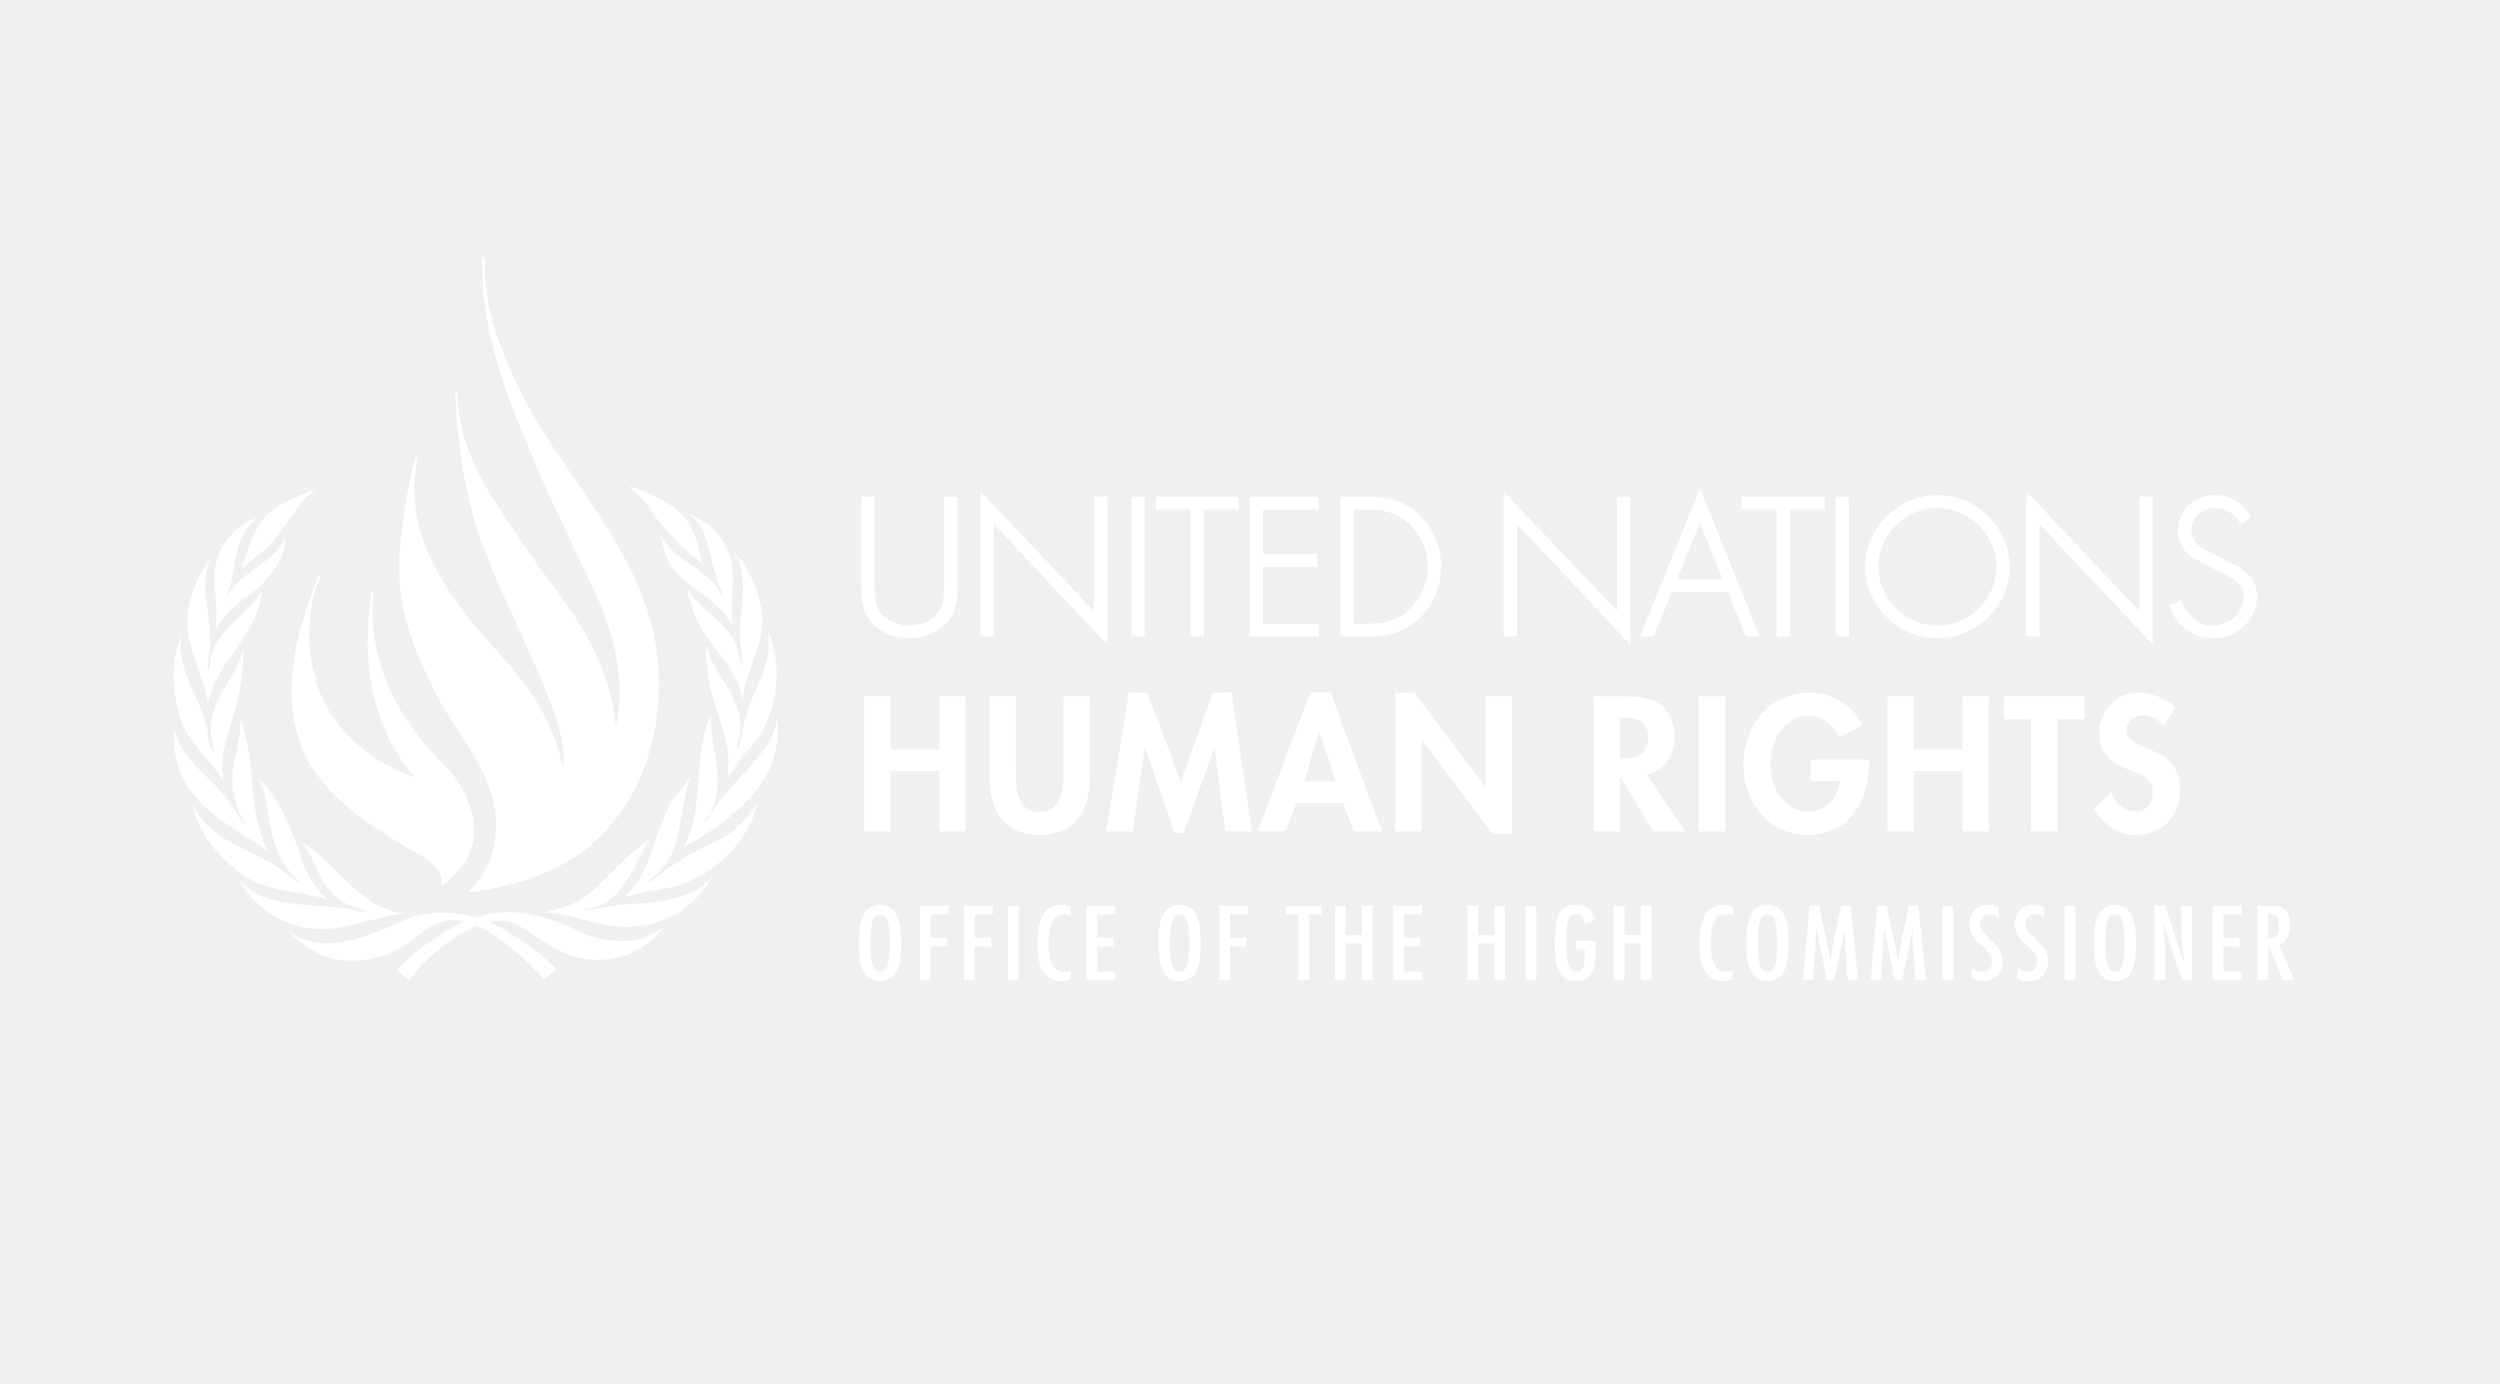
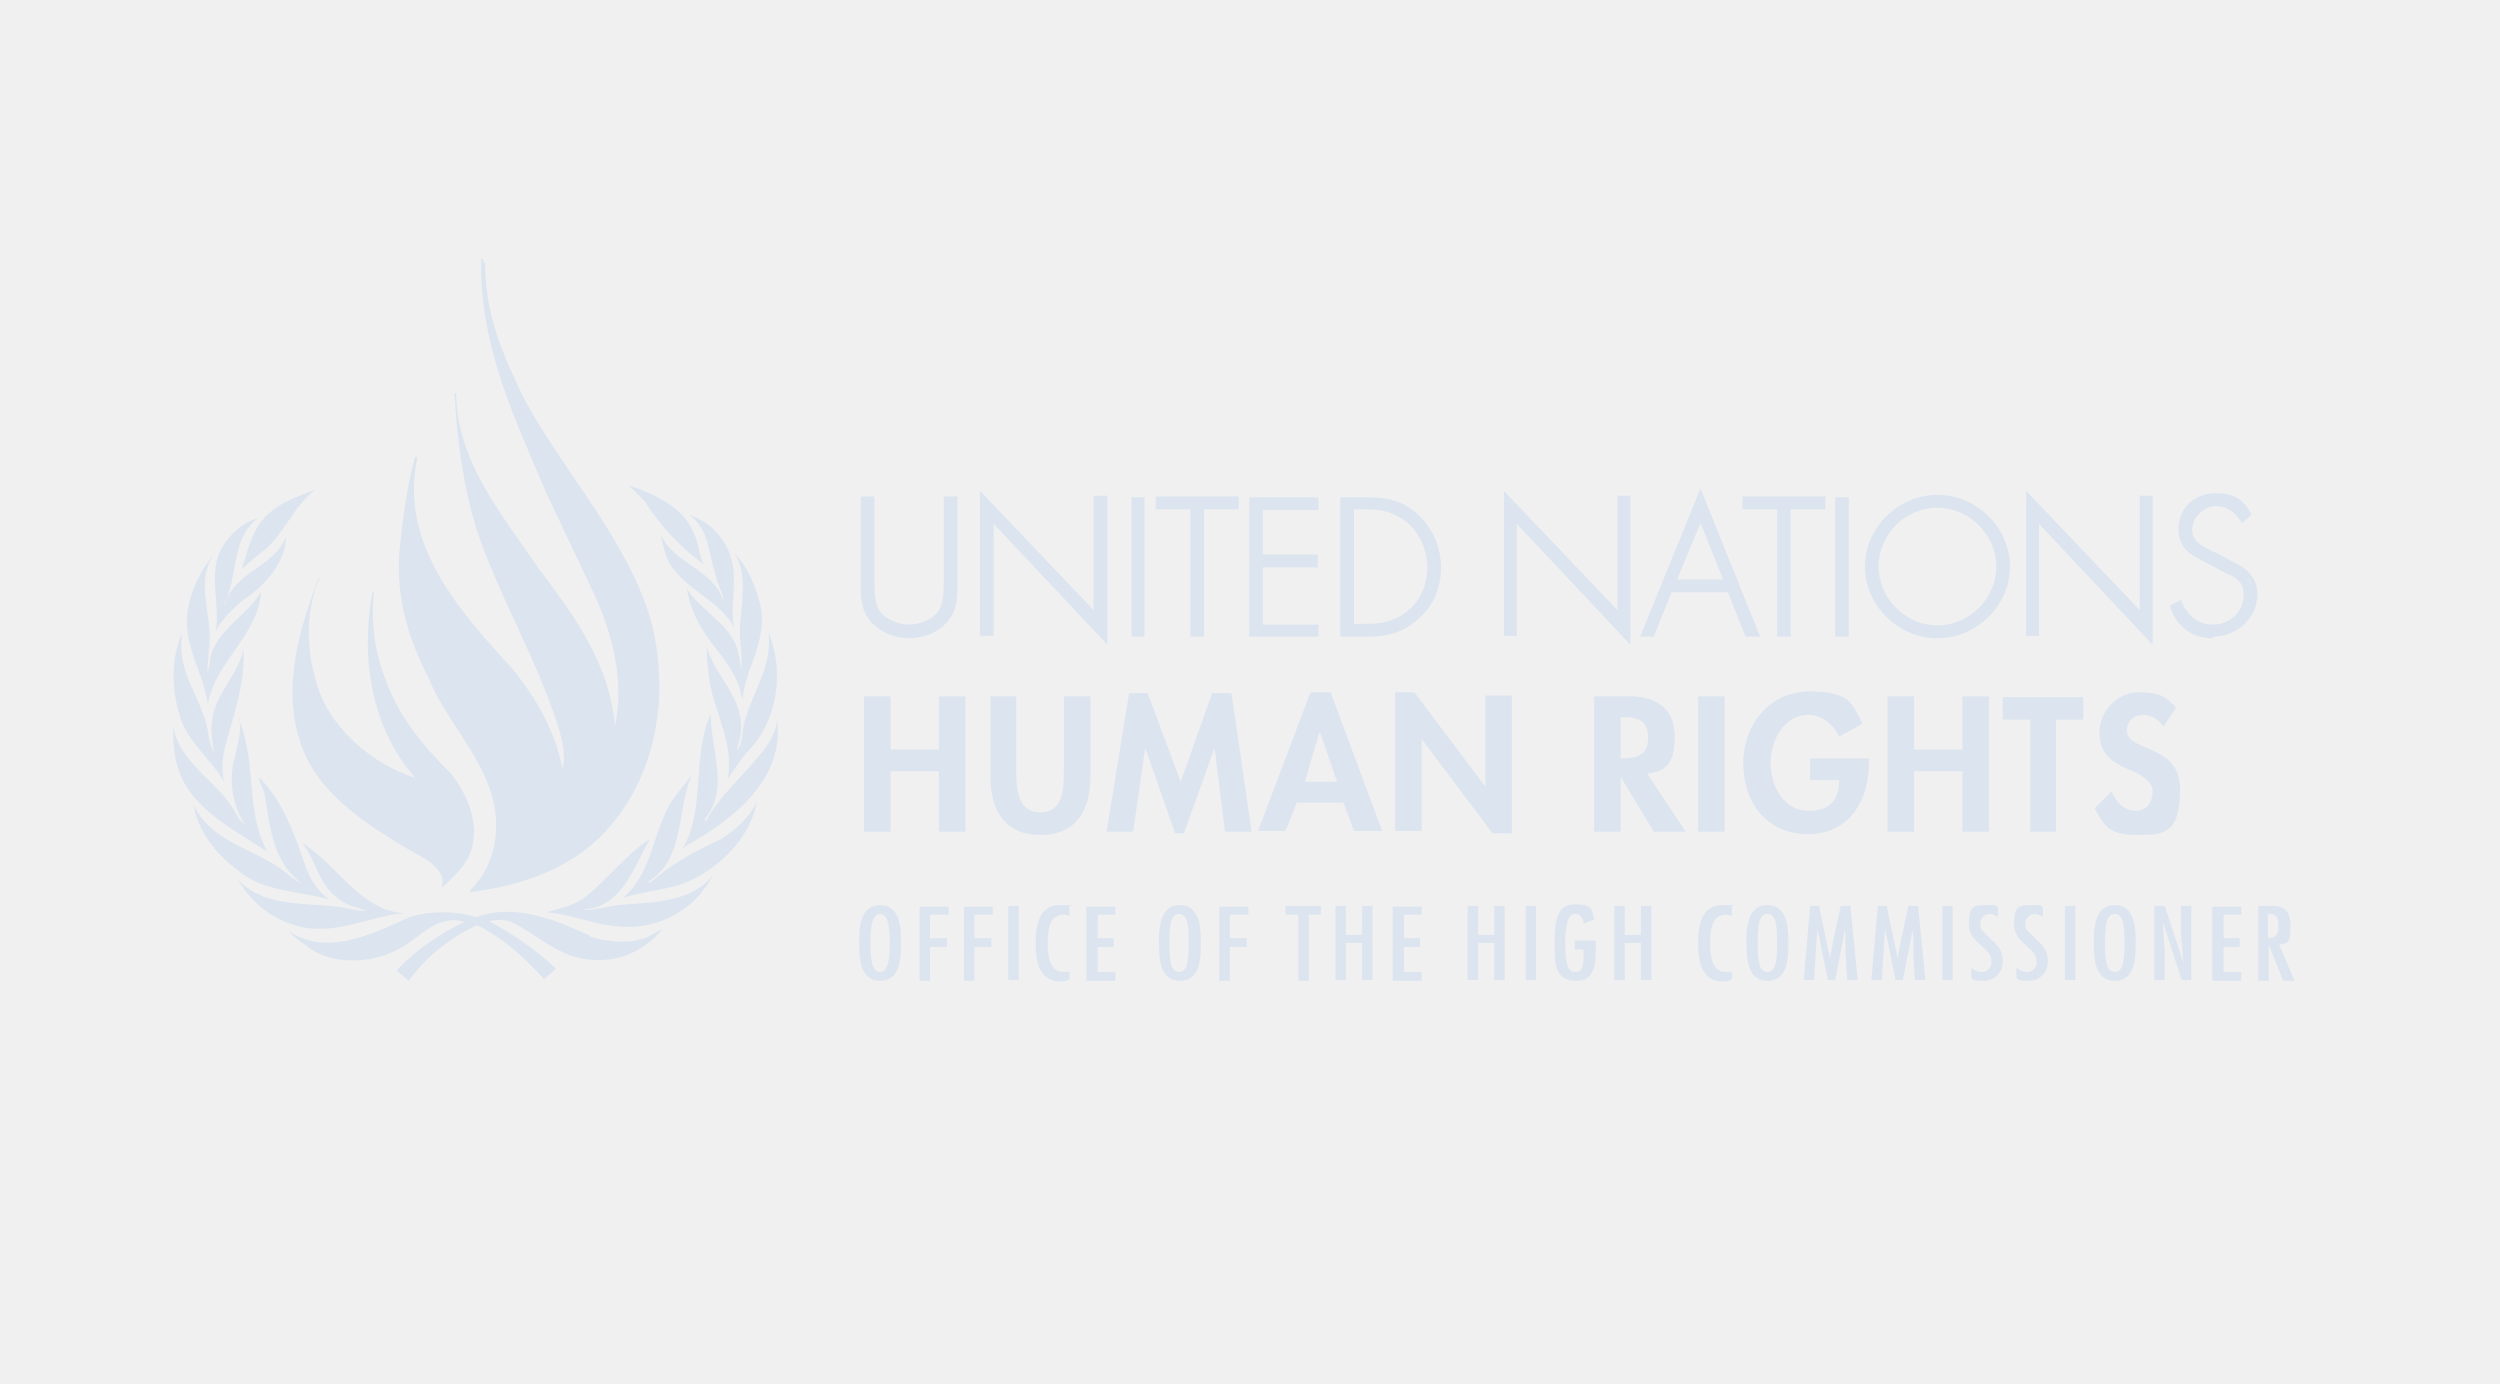
- <svg xmlns="http://www.w3.org/2000/svg" id="Layer_1" data-name="Layer 1" viewBox="0 0 310.17 171.7">
+ <svg xmlns="http://www.w3.org/2000/svg" id="Layer_1" version="1.1" viewBox="0 0 310.2 171.7">
  <defs>
    <style>
-       .cls-1 {
-         fill: #fff;
+       .st0 {
+         fill: #dce5ef;
      }
    </style>
  </defs>
-   <path class="cls-1" d="M78.07,60.3l1.91,1.91c1.93,2.98,4.64,5.94,7.32,7.82-.57-1.19-.59-2.58-1.18-3.77-1.19-3.33-5-4.94-8.05-5.96ZM39.17,60.68c-2.36.95-4.92,1.71-6.68,3.93-1.36,1.79-1.79,3.92-2.48,5.96l2.09-1.79c3.18-2.21,4-5.81,7.08-8.1Z" />
-   <path class="cls-1" d="M85.4,63.78c2.63,1.74,2.46,4.94,3.4,7.55.25,1.09.92,2.08.99,3.18-1.42-4.09-6.18-4.55-7.92-8.42l.55,2.26c1.34,4.4,6.58,5.47,8.56,9.44-.62-2.88.47-5.89-.4-8.72-.72-2.43-2.73-4.57-5.19-5.29h0ZM27.67,67.7c-2.01,2.96-.37,7.06-.94,10.56.72-1.44,2.11-2.81,3.33-3.83,2.81-1.81,5.31-4.69,5.41-7.92-1.49,3.82-6.4,4.32-7.62,8.39h-.12c1.81-3.38.79-8.15,4.25-10.65-1.81.52-3.35,1.86-4.3,3.45Z" />
-   <path class="cls-1" d="M91.11,68.6c1.84,2.68.79,6.46.67,9.59.07,1.51.32,3.03.22,4.55-.22-.6-.27-1.25-.42-1.87-.75-3.4-4.74-5.07-6.36-7.92.25.97.42,1.93.77,2.85,1.39,4.02,5.56,6.73,6.14,11.11.37-4.17,3.3-7.5,2.21-12.04-.57-2.29-1.51-4.52-3.23-6.26h0ZM26.34,69.14c-1.44,1.71-2.41,3.78-2.91,5.96-.96,4.57,1.79,8.1,2.39,12.27.79-5.24,6.31-8.55,6.61-14.01-1.62,2.95-5.54,4.67-6.26,8.17,0,.57-.18,1.12-.3,1.66l-.12-.12.2-2.26c.67-4.05-1.69-8.22.4-11.68Z" />
-   <path class="cls-1" d="M95.28,78.26c.69,4.03-1.74,7.06-2.73,10.56-.55,1.34-.32,3.06-1.14,4.23-.05-.67.32-1.32.37-2.04.62-4.49-3.28-7.15-4.17-10.95-.05,1.02.02,1.99.17,2.91.22,4.74,3.33,8.6,2.43,13.54.9-1.17,1.57-2.36,2.64-3.5,3.57-3.73,4.49-9.96,2.43-14.73h0ZM22.53,78.78c-1.29,2.99-1.21,6.93-.25,10.04.85,3.2,3.9,5.44,5.49,8.22-.27-1.17-.22-2.63-.05-3.83,1.04-4.14,2.68-8.15,2.43-12.74-.62,3.3-3.57,5.64-3.92,9.04-.23,1.39.12,2.75.3,4-.32-.62-.62-1.34-.67-2.14-.5-4.47-4.1-7.75-3.33-12.6Z" />
-   <path class="cls-1" d="M88.21,88.62c-2.36,5.09-.64,11.85-3.52,16.69l.47-.4c5.58-3.05,12.31-8.2,11.2-15.7-.1,1.02-.42,1.94-.89,2.81-2.19,3.41-5.91,6.19-7.75,9.71-.05.13-.22.2-.3.08l.37-.47c2.63-3.8.27-8.47.42-12.72ZM29.73,89.12c.3,1.64-.22,3.08-.47,4.57-.85,2.86-.42,6.21,1.24,8.55-.55-.28-.89-.92-1.24-1.49-2.06-3.95-7.25-6.19-7.7-10.94-.03,1.72-.03,3.53.5,5.07,1.44,5.31,7.3,8.05,11.25,10.73-2.81-4.84-1.32-11.42-3.57-16.49Z" />
-   <path class="cls-1" d="M85.83,96.15l-2.09,2.73c-2.8,3.88-2.48,9.17-6.38,12.47,2.01-.64,4.22-.91,6.3-1.37,4.7-1.19,9.63-5.81,10.31-10.63-.84,2.01-2.61,3.5-4.39,4.67-3.08,1.44-6.21,3.08-8.82,5.37h-.3l.18-.25c4.49-2.98,3.27-8.75,5.19-12.99h0ZM32.12,96.57l.72,1.84c.7,4.12,1.02,8.67,4.77,11.28l-.05.05c-1.22-.52-2.13-1.54-3.23-2.21-3.53-2.29-8.39-3.31-10.38-7.68.55,3.2,2.73,6.06,5.36,8.05,3.15,2.78,7.55,2.56,11.4,3.68-1.42-1.1-2.21-2.34-2.85-3.88-1.42-3.9-2.66-7.98-5.74-11.13h0Z" />
-   <path class="cls-1" d="M80.51,104.19c-2.86,1.87-5.31,5.05-7.92,7.08-1.44,1.09-3.16,1.41-4.84,1.91,3.73.28,6.83,2.04,10.73,1.79,4.17-.18,7.99-2.61,9.95-6.31-2.88,3.43-7.5,3.23-11.74,3.63-1.42.17-2.81.59-4.22.59.05-.05.1-.15.17-.13,4.64-.4,5.96-5.44,7.87-8.57ZM37.43,104.49c1.91,2.24,1.99,5.19,4.64,7.03,1.02.9,2.38,1.07,3.52,1.54-1.27.12-2.43-.4-3.7-.47-4.27-.52-9.17.02-12.29-3.45,1.41,2.48,3.92,4.65,6.55,5.49,4.97,1.89,9.46-.9,14.2-1.32-5.51-.25-8.49-6.26-12.94-8.82h0Z" />
-   <path class="cls-1" d="M73.19,116.12c-4.24-1.94-9.16-4.1-14.13-2.26-2.51-.82-5.79-.82-8.29,0-4.37,1.99-10.33,4.99-14.95,1.67.87,1.04,1.81,1.54,2.81,2.26,2.98,1.94,7.27,1.74,10.35.17,2.83-1.19,4.99-4.74,8.59-3.62-3.06,1.54-5.86,3.38-8.39,6.01l1.54,1.32c2.23-2.96,5.24-5.42,8.46-6.86,3.13,1.52,5.98,4.13,8.34,6.74l1.54-1.32c-2.48-2.41-5.36-4.35-8.34-5.88.77-.2,1.71-.15,2.51-.07,3.23,1.41,5.71,4.25,9.36,4.67,3.87.62,7.33-.95,9.71-3.78l-1.84.97c-2.16.96-5.07.72-7.28,0h0ZM60.16,32.55c-.13,6.39,2.34,11.76,4.93,17.08,5.06,9.38,13.04,17.56,15.76,27.88,2.17,8.98.46,18.87-5.77,25.66-4.43,4.73-10.49,6.67-16.8,7.54l-.12-.16c3.34-3.06,4.09-7.95,2.76-12.19-1.59-5.08-5.68-9.18-7.69-14.1-2.51-4.93-4.18-10.25-3.6-16.25.38-3.89.92-7.66,1.92-11.32.08-.08.21,0,.29-.04-2.3,10.64,4.89,18.75,11.82,26.33,3.01,3.73,5.35,7.75,6.15,12.39.38-1.63-.04-3.5-.46-5.08-2.63-8.42-7.27-16.09-10.11-24.43-1.68-5.4-2.51-11.16-2.76-17.12.04-.08.13-.12.25-.08.13,8.5,5.64,14.93,10.16,21.72,4.64,5.96,8.86,12.08,9.48,19.62h.08c1.17-5.56-.29-11.24-2.42-16.05l-6.1-12.91c-3.89-9.21-8.32-18.23-8.11-29,.34-.35.29.31.34.48h0Z" />
-   <path class="cls-1" d="M39.74,71.6c-1.67,3.81-1.76,8.7-.54,12.75,1.33,5.52,6.81,10.41,12.29,12.11-5.43-6.2-6.77-14.74-5.35-23,.04-.08.12-.04.21-.08-.42,3.74.13,7.43,1.42,10.65,1.55,4.41,4.6,8.26,8.15,11.72,2.33,2.9,3.97,7.07,2.09,10.68-.75,1.31-1.76,2.35-3.05,3.38l-.25-.04c.46-1.43-.84-2.42-1.84-3.26-6.1-3.45-13.75-7.94-15.8-14.85-2.17-6.83.04-13.98,2.34-20.06l.25-.16s.08.16.08.16ZM117.44,61.93h1.06v10.44c0,1.71,0,3.18-1.13,4.58-1.13,1.29-2.87,1.95-4.55,1.95s-3.42-.67-4.55-1.95c-1.13-1.4-1.13-2.87-1.13-4.58v-10.44h1.07v10.13c0,1.51,0,3.11.87,4.22.82,1.07,2.47,1.62,3.75,1.62s2.93-.56,3.75-1.62c.87-1.11.87-2.71.87-4.22v-10.13h0ZM112.82,79.2c-1.86,0-3.64-.77-4.77-2.06-1.21-1.49-1.21-3.01-1.21-4.77v-10.74h1.66v10.43c0,1.48,0,3.01.8,4.04.8,1.04,2.39,1.51,3.52,1.51s2.72-.47,3.52-1.51c.8-1.03.8-2.56.8-4.04v-10.43h1.66v10.74c0,1.76,0,3.28-1.2,4.76-1.14,1.3-2.92,2.06-4.78,2.06ZM107.43,62.22v10.15c0,1.72,0,3.07,1.07,4.39,1.01,1.15,2.63,1.85,4.33,1.85s3.31-.7,4.33-1.86c1.06-1.31,1.06-2.67,1.06-4.38v-10.15h-.48v9.84c0,1.58,0,3.21-.93,4.4-.92,1.19-2.71,1.74-3.99,1.74s-3.07-.54-3.99-1.74c-.93-1.19-.93-2.82-.93-4.4v-9.84s-.48,0-.48,0ZM137.08,79.24l-14.06-14.96v14.4h-1.07v-16.98l14.06,14.84v-14.62h1.07v17.31ZM137.37,79.98l-14.06-14.96v13.95h-1.66v-18.01l14.06,14.84v-14.18h1.66v18.35h0ZM122.72,63.54l14.06,14.95v-16.27h-.48v15.07l-14.06-14.84v15.94h.48v-14.85h0ZM141.74,78.68h-1.07v-16.76h1.07v16.76ZM142.03,78.98h-1.65v-17.34h1.65v17.34ZM140.97,78.39h.48v-16.17h-.48v16.17ZM149.07,78.68h-1.07v-15.76h-4.33v-1h9.73v1h-4.33s0,15.76,0,15.76ZM149.37,78.98h-1.66v-15.76h-4.33v-1.59h10.32v1.59h-4.33v15.76ZM148.3,78.39h.48v-15.76h4.33v-.41h-9.14v.41h4.33v15.76ZM156.4,62.93v6.09h6.75v1h-6.75v7.67h6.93v1h-8v-16.76h8v1s-6.93,0-6.93,0ZM163.63,78.98h-8.58v-17.34h8.58v1.59h-6.93v5.5h6.75v1.59h-6.75v7.08h6.93v1.59h0ZM155.63,78.39h7.41v-.41h-6.93v-8.26h6.75v-.41h-6.75v-6.68h6.93v-.41h-7.41v16.17h0ZM166.6,61.93h3.02c2.44,0,4.37.4,6.22,2.11,1.75,1.64,2.66,3.89,2.66,6.29s-.89,4.51-2.58,6.13c-1.84,1.78-3.82,2.22-6.31,2.22h-3.02v-16.76h0ZM169.59,77.68c2.2,0,4.02-.44,5.62-2.02,1.42-1.41,2.22-3.33,2.22-5.33,0-2.13-.84-4.13-2.42-5.58-1.6-1.44-3.33-1.82-5.42-1.82h-1.93v14.76h1.93ZM169.62,78.98h-3.31v-17.34h3.31c2.44,0,4.46.37,6.42,2.19,1.78,1.67,2.76,3.98,2.76,6.5s-.95,4.69-2.67,6.35c-2.1,2.02-4.37,2.3-6.51,2.3h0ZM166.89,78.39h2.73c2.33,0,4.26-.37,6.1-2.14,1.6-1.54,2.49-3.64,2.49-5.92s-.91-4.52-2.57-6.07c-1.82-1.69-3.72-2.03-6.02-2.03h-2.73v16.17s0,0,0,0ZM169.59,77.98h-2.23v-15.34h2.23c1.74,0,3.77.22,5.62,1.9,1.63,1.49,2.52,3.55,2.52,5.8,0,2.08-.83,4.08-2.31,5.54-1.5,1.48-3.24,2.11-5.83,2.11h0ZM167.96,77.39h1.64c2.42,0,4.04-.58,5.41-1.94,1.37-1.35,2.13-3.2,2.13-5.12,0-2.08-.83-3.99-2.33-5.36-1.37-1.24-2.89-1.75-5.22-1.75h-1.64v14.17ZM201.98,79.24l-14.06-14.96v14.4h-1.07v-16.98l14.06,14.84v-14.62h1.07v17.31ZM202.27,79.98l-14.06-14.96v13.95h-1.65v-18.01l14.06,14.84v-14.18h1.65v18.35ZM187.62,63.54l14.06,14.95v-16.27h-.48v15.07l-14.06-14.84v15.94h.48s0-14.85,0-14.85ZM207.22,73.17l-2.24,5.51h-1.09l7.02-17.31,7,17.31h-1.09l-2.24-5.51h-7.35ZM210.91,64.08l-3.29,8.09h6.55l-3.26-8.09ZM218.34,78.98h-1.72l-2.24-5.51h-6.96l-2.25,5.51h-1.72l7.46-18.39,7.43,18.39h0ZM217.02,78.39h.45l-6.56-16.23-6.58,16.23h.45l2.25-5.51h7.75l2.24,5.51h0ZM214.61,72.47h-7.43l3.73-9.17,3.7,9.17ZM208.06,71.88h5.68l-2.83-7.01-2.85,7.01ZM221.77,78.68h-1.07v-15.76h-4.33v-1h9.73v1h-4.33v15.76h0ZM222.06,78.98h-1.65v-15.76h-4.33v-1.59h10.32v1.59h-4.33v15.76h0ZM221,78.39h.48v-15.76h4.33v-.41h-9.14v.41h4.33v15.76h0ZM229.1,78.68h-1.07v-16.76h1.07v16.76h0ZM229.4,78.98h-1.66v-17.34h1.66v17.34h0ZM228.33,78.39h.48v-16.17h-.48v16.17h0ZM249.07,70.31c0,4.71-3.98,8.6-8.69,8.6s-8.69-3.89-8.69-8.6,3.95-8.6,8.69-8.6,8.69,3.89,8.69,8.6ZM232.77,70.31c0,4.13,3.44,7.6,7.62,7.6s7.62-3.49,7.62-7.6-3.46-7.6-7.62-7.6c-4.18,0-7.62,3.47-7.62,7.6ZM240.38,79.2c-4.87,0-8.98-4.07-8.98-8.89s4.11-8.89,8.98-8.89,8.98,4.07,8.98,8.89-4.11,8.89-8.98,8.89ZM240.38,62c-4.55,0-8.39,3.8-8.39,8.31s3.84,8.31,8.39,8.31,8.39-3.8,8.39-8.31-3.84-8.31-8.39-8.31ZM240.38,78.2c-4.29,0-7.91-3.61-7.91-7.89s3.62-7.89,7.91-7.89,7.91,3.61,7.91,7.89-3.62,7.89-7.91,7.89ZM240.38,63c-3.97,0-7.33,3.35-7.33,7.31s3.35,7.31,7.33,7.31,7.32-3.35,7.32-7.31-3.35-7.3-7.32-7.3h0ZM266.79,79.24l-14.06-14.96v14.4h-1.07v-16.98l14.06,14.84v-14.62h1.07v17.31h0ZM267.09,79.98l-14.06-14.96v13.95h-1.65v-18.01l14.06,14.84v-14.18h1.65v18.35h0ZM252.44,63.54l14.06,14.95v-16.27h-.48v15.07l-14.06-14.84v15.94h.48v-14.85h0ZM278.14,64.68c-.75-1.2-1.82-1.98-3.4-1.98-1.8,0-3.16,1.44-3.16,3.2s1.67,2.49,3.02,3.13l3.2,1.67c1.27.8,1.91,1.82,1.91,3.33,0,2.78-2.53,4.87-5.24,4.87-2.33,0-4.16-1.44-4.93-3.6l.93-.42c.71,1.78,2.02,3.02,4.04,3.02,2.2,0,4.13-1.73,4.13-3.96,0-1.89-1.93-2.69-3.38-3.4l-3.02-1.6c-1.11-.69-1.73-1.67-1.73-3,0-2.49,1.78-4.24,4.29-4.24,1.69,0,3.29.91,4.09,2.36l-.75.62h0ZM274.48,79.2c-2.37,0-4.37-1.45-5.21-3.79l-.09-.26,1.46-.66.11.29c.52,1.29,1.59,2.84,3.77,2.84s3.84-1.68,3.84-3.66c0-1.58-1.55-2.33-2.91-2.99l-.3-.15-3.03-1.6c-1.26-.78-1.89-1.87-1.89-3.26,0-2.63,1.93-4.54,4.58-4.54,1.8,0,3.5.98,4.35,2.51l.12.22-1.2.99-.18-.28c-.78-1.24-1.81-1.84-3.15-1.84-1.6,0-2.86,1.28-2.86,2.91,0,1.51,1.45,2.2,2.73,2.81l.13.06,3.21,1.67c1.42.89,2.07,2.03,2.07,3.59,0,2.8-2.53,5.16-5.54,5.16ZM269.92,75.46c.81,1.98,2.5,3.15,4.56,3.15,2.68,0,4.95-2.09,4.95-4.57,0-1.36-.55-2.31-1.77-3.08l-3.29-1.71c-1.37-.65-3.06-1.45-3.06-3.34s1.51-3.49,3.45-3.49c1.43,0,2.59.62,3.46,1.84l.31-.25c-.78-1.22-2.2-1.99-3.71-1.99-2.35,0-3.99,1.63-3.99,3.95,0,1.19.52,2.09,1.59,2.75l3.3,1.73c1.44.7,3.24,1.57,3.24,3.52,0,2.34-1.98,4.25-4.42,4.25-1.87,0-3.35-1.03-4.2-2.92,0,0-.4.18-.4.18ZM116.53,92.99v-6.6h3.26v16.76h-3.26v-7.49h-6.04v7.49h-3.26v-16.76h3.26v6.6s6.04,0,6.04,0ZM122.78,86.39h3.26v9.38c0,2.07.18,4.98,2.95,4.98s2.95-2.91,2.95-4.98v-9.38h3.26v10.02c0,4.09-1.73,7.18-6.22,7.18s-6.22-3.09-6.22-7.18c0,0,0-10.02,0-10.02ZM150.7,92.75h-.04l-3.8,10.62h-1.13l-3.67-10.62h-.04l-1.49,10.4h-3.29l2.82-17.2h2.31l4.13,11.04,3.95-11.04h2.35l2.51,17.2h-3.29l-1.33-10.4ZM160.85,99.61l-1.38,3.53h-3.44l6.53-17.2h2.53l6.35,17.2h-3.49l-1.29-3.53h-5.82ZM163.67,90.86h-.04l-1.84,6.09h3.98l-2.09-6.09h0ZM173.11,85.95h2.35l8.82,11.71h.04v-11.27h3.26v17.09h-2.35l-8.82-11.71h-.04v11.38h-3.27v-17.2h0,0ZM209.05,103.15h-3.95l-4.07-6.76h-.04v6.76h-3.26v-16.75h4.42c3.31,0,5.6,1.47,5.6,5.04,0,2.13-1.18,4.27-3.42,4.64l4.73,7.07h0ZM200.98,94.1h.42c1.8,0,3.07-.53,3.07-2.58s-1.31-2.47-3.04-2.47h-.45v5.04s0,0,0,0ZM214.04,103.15h-3.27v-16.75h3.27v16.75ZM231.88,94.24v.42c0,4.73-2.42,8.93-7.62,8.93-4.89,0-7.97-4.13-7.97-8.76s3.18-8.89,8.17-8.89c2.84,0,5.33,1.44,6.62,4l-2.89,1.56c-.67-1.51-2.09-2.67-3.82-2.67-3.15,0-4.71,3.22-4.71,6s1.58,5.87,4.73,5.87c2.04,0,3.75-1.78,3.82-3.8h-3.55v-2.67s7.22,0,7.22,0ZM243.48,92.99v-6.6h3.27v16.76h-3.27v-7.49h-6.04v7.49h-3.27v-16.76h3.27v6.6s6.04,0,6.04,0ZM255.25,103.15h-3.27v-13.91h-3.38v-2.85h10.02v2.85h-3.38v13.91h0ZM268.38,90.08c-.62-.84-1.42-1.38-2.51-1.38s-2.04.8-2.04,1.89c0,2.82,6.64,1.64,6.64,7.27,0,3.36-2.09,5.73-5.51,5.73-2.31,0-4-1.33-5.15-3.27l2.11-2.07c.45,1.29,1.62,2.44,3.02,2.44s2.15-1.13,2.15-2.42c0-1.73-1.6-2.22-2.91-2.73-2.16-.89-3.73-1.98-3.73-4.58,0-2.78,2.06-5.02,4.89-5.02,1.49,0,3.55.73,4.57,1.87l-1.53,2.27h0ZM111.8,117c0,1.66-.03,4.73-2.61,4.73s-2.61-3.07-2.61-4.73.03-4.73,2.61-4.73,2.61,3.07,2.61,4.73ZM108,117c0,1.96.15,3.58,1.2,3.58s1.2-1.63,1.2-3.58-.15-3.58-1.2-3.58-1.2,1.63-1.2,3.58ZM117.71,112.39v1.06h-2.27v2.9h2.05v1.06h-2.05v4.19h-1.33v-9.22s3.6,0,3.6,0ZM123.19,112.39v1.06h-2.27v2.9h2.05v1.06h-2.05v4.19h-1.33v-9.22s3.6,0,3.6,0ZM126.4,121.61h-1.33v-9.22h1.33v9.22ZM132.83,113.65c-.27-.12-.54-.23-.85-.23-1.86,0-1.88,2.49-1.88,3.64,0,1.22.11,3.52,1.93,3.52.29,0,.55-.06.8-.18v1.08c-.33.2-.68.26-1.06.26-2.71,0-3.07-2.65-3.07-4.59s.25-4.88,2.98-4.88c.45,0,.77.06,1.16.27,0,0,0,1.11,0,1.11ZM138.37,112.39v1.06h-2.25v2.9h2.01v1.06h-2.01v3.13h2.25v1.06h-3.58v-9.22s3.58,0,3.58,0ZM148.96,117c0,1.66-.03,4.73-2.61,4.73s-2.61-3.07-2.61-4.73.03-4.73,2.61-4.73,2.61,3.07,2.61,4.73ZM145.15,117c0,1.96.15,3.58,1.2,3.58s1.2-1.63,1.2-3.58-.15-3.58-1.2-3.58-1.2,1.63-1.2,3.58ZM154.87,112.39v1.06h-2.27v2.9h2.05v1.06h-2.05v4.19h-1.33v-9.22s3.61,0,3.61,0ZM163.94,112.39v1.06h-1.5v8.16h-1.33v-8.16h-1.57v-1.06h4.4ZM166.96,112.39v3.59h2.01v-3.59h1.33v9.22h-1.33v-4.56h-2.01v4.56h-1.33v-9.22h1.33ZM176.43,112.39v1.06h-2.25v2.9h2.01v1.06h-2.01v3.13h2.25v1.06h-3.58v-9.22s3.58,0,3.58,0ZM183.39,112.39v3.59h2.01v-3.59h1.33v9.22h-1.33v-4.56h-2.01v4.56h-1.33v-9.22h1.33ZM190.61,121.61h-1.33v-9.22h1.33v9.22ZM197.97,116.74v.15c0,1.76.28,4.84-2.4,4.84-2.38,0-2.66-2.1-2.66-4.71s.23-4.76,2.54-4.76c1.42,0,2.1.66,2.45,1.88l-1.26.48c-.13-.61-.32-1.21-1.14-1.21-1.09,0-1.17,1.37-1.17,3.59,0,3.2.58,3.57,1.17,3.57.55,0,1.14-.07,1.14-2.27v-.5h-1.12v-1.06h2.45s0,0,0,0ZM201.55,112.39v3.59h2.01v-3.59h1.33v9.22h-1.33v-4.56h-2.01v4.56h-1.33v-9.22h1.33ZM214.98,113.65c-.27-.12-.55-.23-.85-.23-1.86,0-1.88,2.49-1.88,3.64,0,1.22.11,3.52,1.93,3.52.29,0,.55-.06.8-.18v1.08c-.33.2-.68.26-1.06.26-2.72,0-3.07-2.65-3.07-4.59s.25-4.88,2.98-4.88c.45,0,.77.06,1.16.27v1.11s0,0,0,0ZM221.9,117c0,1.66-.03,4.73-2.61,4.73s-2.61-3.07-2.61-4.73.03-4.73,2.61-4.73,2.61,3.07,2.61,4.73h0ZM218.1,117c0,1.96.15,3.58,1.2,3.58s1.2-1.63,1.2-3.58-.15-3.58-1.2-3.58-1.2,1.63-1.2,3.58h0ZM225.68,112.39l1.42,6.65h.03l.04-.38.4-2.21.86-4.06h1.17l.93,9.22h-1.3l-.24-3.44-.08-1.71-.03-1.21h-.03l-.23,1.32-1.04,5.04h-.92l-1.29-6.36h-.03l-.39,6.36h-1.26l.82-9.22h1.15ZM234.08,112.39l1.42,6.65h.03l.04-.38.4-2.21.87-4.06h1.17l.93,9.22h-1.3l-.24-3.44-.08-1.71-.03-1.21h-.03l-.23,1.32-1.04,5.04h-.92l-1.29-6.36h-.03l-.39,6.36h-1.26l.82-9.22h1.14,0ZM242.32,121.61h-1.33v-9.22h1.33v9.22ZM247.96,113.81c-.35-.23-.68-.39-1.13-.39-.73,0-1.18.55-1.18,1.19,0,.4.11.68.37,1l1.01,1.02c.9.84,1.42,1.45,1.42,2.7s-.88,2.41-2.35,2.41c-.52,0-1.05-.13-1.46-.44v-1.23c.4.27.8.48,1.32.48.82,0,1.17-.6,1.17-1.28,0-1.83-2.8-2.2-2.8-4.62,0-1.3.74-2.36,2.25-2.36.51,0,.98.07,1.41.31v1.23s-.01,0-.01,0ZM253.6,113.81c-.35-.23-.68-.39-1.13-.39-.73,0-1.18.55-1.18,1.19,0,.4.11.68.37,1l1.01,1.02c.9.84,1.42,1.45,1.42,2.7s-.88,2.41-2.35,2.41c-.52,0-1.05-.13-1.46-.44v-1.23c.4.27.8.48,1.32.48.82,0,1.17-.6,1.17-1.28,0-1.83-2.81-2.2-2.81-4.62,0-1.3.74-2.36,2.25-2.36.51,0,.98.07,1.41.31,0,0-.01,1.23-.01,1.23ZM257.49,121.61h-1.33v-9.22h1.33v9.22ZM265.01,117c0,1.66-.03,4.73-2.61,4.73s-2.61-3.07-2.61-4.73.03-4.73,2.61-4.73,2.61,3.07,2.61,4.73ZM261.2,117c0,1.96.15,3.58,1.2,3.58s1.2-1.63,1.2-3.58-.15-3.58-1.2-3.58-1.2,1.63-1.2,3.58ZM268.44,115.13l.2,3.09v3.39h-1.33v-9.22h1.28l2.34,7.01.03-.03-.32-3.69v-3.29h1.33v9.22h-1.24l-2.34-7.1-.03.02.08.6h0ZM278.1,112.39v1.06h-2.25v2.9h2.01v1.06h-2.01v3.13h2.25v1.06h-3.58v-9.22s3.58,0,3.58,0ZM280.07,112.39h1.59c.97,0,2.49.05,2.49,2.36,0,.87-.28,2.19-1.38,2.37l1.85,4.49h-1.38l-1.81-4.51h-.03v4.51h-1.33v-9.22ZM282.74,115.02c0-.88-.12-1.61-1.13-1.59h-.21v3.04c1,.06,1.34-.53,1.34-1.45Z" />
+   <path class="st0" d="M78.1,60.3l1.9,1.9c1.9,3,4.6,5.9,7.3,7.8-.6-1.2-.6-2.6-1.2-3.8-1.2-3.3-5-4.9-8.1-6ZM39.2,60.7c-2.4,1-4.9,1.7-6.7,3.9-1.4,1.8-1.8,3.9-2.5,6l2.1-1.8c3.2-2.2,4-5.8,7.1-8.1h0Z" />
+   <path class="st0" d="M85.4,63.8c2.6,1.7,2.5,4.9,3.4,7.6.2,1.1.9,2.1,1,3.2-1.4-4.1-6.2-4.6-7.9-8.4l.6,2.3c1.3,4.4,6.6,5.5,8.6,9.4-.6-2.9.5-5.9-.4-8.7-.7-2.4-2.7-4.6-5.2-5.3h0ZM27.7,67.7c-2,3-.4,7.1-.9,10.6.7-1.4,2.1-2.8,3.3-3.8,2.8-1.8,5.3-4.7,5.4-7.9-1.5,3.8-6.4,4.3-7.6,8.4h-.1c1.8-3.4.8-8.2,4.2-10.7-1.8.5-3.4,1.9-4.3,3.4h0Z" />
+   <path class="st0" d="M91.1,68.6c1.8,2.7.8,6.5.7,9.6,0,1.5.3,3,.2,4.6-.2-.6-.3-1.2-.4-1.9-.8-3.4-4.7-5.1-6.4-7.9.2,1,.4,1.9.8,2.8,1.4,4,5.6,6.7,6.1,11.1.4-4.2,3.3-7.5,2.2-12-.6-2.3-1.5-4.5-3.2-6.3h0ZM26.3,69.1c-1.4,1.7-2.4,3.8-2.9,6-1,4.6,1.8,8.1,2.4,12.3.8-5.2,6.3-8.6,6.6-14-1.6,2.9-5.5,4.7-6.3,8.2,0,.6-.2,1.1-.3,1.7h-.1c0-.1.2-2.4.2-2.4.7-4.1-1.7-8.2.4-11.7h0Z" />
+   <path class="st0" d="M95.3,78.3c.7,4-1.7,7.1-2.7,10.6-.6,1.3-.3,3.1-1.1,4.2,0-.7.3-1.3.4-2,.6-4.5-3.3-7.2-4.2-10.9,0,1,0,2,.2,2.9.2,4.7,3.3,8.6,2.4,13.5.9-1.2,1.6-2.4,2.6-3.5,3.6-3.7,4.5-10,2.4-14.7h0ZM22.5,78.8c-1.3,3-1.2,6.9-.2,10,.9,3.2,3.9,5.4,5.5,8.2-.3-1.2-.2-2.6,0-3.8,1-4.1,2.7-8.2,2.4-12.7-.6,3.3-3.6,5.6-3.9,9-.2,1.4.1,2.8.3,4-.3-.6-.6-1.3-.7-2.1-.5-4.5-4.1-7.8-3.3-12.6h0Z" />
+   <path class="st0" d="M88.2,88.6c-2.4,5.1-.6,11.8-3.5,16.7l.5-.4c5.6-3.1,12.3-8.2,11.2-15.7,0,1-.4,1.9-.9,2.8-2.2,3.4-5.9,6.2-7.8,9.7,0,.1-.2.2-.3,0l.4-.5c2.6-3.8.3-8.5.4-12.7ZM29.7,89.1c.3,1.6-.2,3.1-.5,4.6-.9,2.9-.4,6.2,1.2,8.6-.5-.3-.9-.9-1.2-1.5-2.1-3.9-7.2-6.2-7.7-10.9,0,1.7,0,3.5.5,5.1,1.4,5.3,7.3,8.1,11.2,10.7-2.8-4.8-1.3-11.4-3.6-16.5h0Z" />
+   <path class="st0" d="M85.8,96.2l-2.1,2.7c-2.8,3.9-2.5,9.2-6.4,12.5,2-.6,4.2-.9,6.3-1.4,4.7-1.2,9.6-5.8,10.3-10.6-.8,2-2.6,3.5-4.4,4.7-3.1,1.4-6.2,3.1-8.8,5.4h-.3l.2-.2c4.5-3,3.3-8.8,5.2-13h0ZM32.1,96.6l.7,1.8c.7,4.1,1,8.7,4.8,11.3h0c-1.2-.5-2.1-1.5-3.2-2.2-3.5-2.3-8.4-3.3-10.4-7.7.5,3.2,2.7,6.1,5.4,8.1,3.2,2.8,7.5,2.6,11.4,3.7-1.4-1.1-2.2-2.3-2.8-3.9-1.4-3.9-2.7-8-5.7-11.1h0Z" />
+   <path class="st0" d="M80.5,104.2c-2.9,1.9-5.3,5.1-7.9,7.1-1.4,1.1-3.2,1.4-4.8,1.9,3.7.3,6.8,2,10.7,1.8,4.2-.2,8-2.6,9.9-6.3-2.9,3.4-7.5,3.2-11.7,3.6-1.4.2-2.8.6-4.2.6,0,0,0-.2.2-.1,4.6-.4,6-5.4,7.9-8.6h0ZM37.4,104.5c1.9,2.2,2,5.2,4.6,7,1,.9,2.4,1.1,3.5,1.5-1.3.1-2.4-.4-3.7-.5-4.3-.5-9.2,0-12.3-3.4,1.4,2.5,3.9,4.7,6.5,5.5,5,1.9,9.5-.9,14.2-1.3-5.5-.2-8.5-6.3-12.9-8.8h0Z" />
+   <path class="st0" d="M73.2,116.1c-4.2-1.9-9.2-4.1-14.1-2.3-2.5-.8-5.8-.8-8.3,0-4.4,2-10.3,5-15,1.7.9,1,1.8,1.5,2.8,2.3,3,1.9,7.3,1.7,10.4.2,2.8-1.2,5-4.7,8.6-3.6-3.1,1.5-5.9,3.4-8.4,6l1.5,1.3c2.2-3,5.2-5.4,8.5-6.9,3.1,1.5,6,4.1,8.3,6.7l1.5-1.3c-2.5-2.4-5.4-4.3-8.3-5.9.8-.2,1.7-.2,2.5,0,3.2,1.4,5.7,4.2,9.4,4.7,3.9.6,7.3-.9,9.7-3.8l-1.8,1c-2.2,1-5.1.7-7.3,0h0ZM60.2,32.5c-.1,6.4,2.3,11.8,4.9,17.1,5.1,9.4,13,17.6,15.8,27.9,2.2,9,.5,18.9-5.8,25.7-4.4,4.7-10.5,6.7-16.8,7.5v-.2c3.2-3.1,4-7.9,2.6-12.2-1.6-5.1-5.7-9.2-7.7-14.1-2.5-4.9-4.2-10.2-3.6-16.2.4-3.9.9-7.7,1.9-11.3,0,0,.2,0,.3,0-2.3,10.6,4.9,18.8,11.8,26.3,3,3.7,5.3,7.8,6.2,12.4.4-1.6,0-3.5-.5-5.1-2.6-8.4-7.3-16.1-10.1-24.4-1.7-5.4-2.5-11.2-2.8-17.1,0,0,.1-.1.2,0,.1,8.5,5.6,14.9,10.2,21.7,4.6,6,8.9,12.1,9.5,19.6h0c1.2-5.6-.3-11.2-2.4-16l-6.1-12.9c-3.9-9.2-8.3-18.2-8.1-29,.3-.4.3.3.3.5h0Z" />
+   <path class="st0" d="M39.7,71.6c-1.7,3.8-1.8,8.7-.5,12.8,1.3,5.5,6.8,10.4,12.3,12.1-5.4-6.2-6.8-14.7-5.3-23,0,0,.1,0,.2,0-.4,3.7.1,7.4,1.4,10.7,1.5,4.4,4.6,8.3,8.1,11.7,2.3,2.9,4,7.1,2.1,10.7-.8,1.3-1.8,2.3-3,3.4h-.2c.5-1.5-.8-2.5-1.8-3.3-6.1-3.4-13.8-7.9-15.8-14.8-2.2-6.8,0-14,2.3-20.1l.2-.2v.2ZM117.4,61.9h1.1v10.4c0,1.7,0,3.2-1.1,4.6-1.1,1.3-2.9,1.9-4.6,1.9s-3.4-.7-4.6-1.9c-1.1-1.4-1.1-2.9-1.1-4.6v-10.4h1.1v10.1c0,1.5,0,3.1.9,4.2.8,1.1,2.5,1.6,3.8,1.6s2.9-.6,3.8-1.6c.9-1.1.9-2.7.9-4.2v-10.1h0ZM112.8,79.2c-1.9,0-3.6-.8-4.8-2.1-1.2-1.5-1.2-3-1.2-4.8v-10.7h1.7v10.4c0,1.5,0,3,.8,4,.8,1,2.4,1.5,3.5,1.5s2.7-.5,3.5-1.5c.8-1,.8-2.6.8-4v-10.4h1.7v10.7c0,1.8,0,3.3-1.2,4.8-1.1,1.3-2.9,2.1-4.8,2.1h0ZM107.4,62.2v10.2c0,1.7,0,3.1,1.1,4.4,1,1.2,2.6,1.8,4.3,1.8s3.3-.7,4.3-1.9c1.1-1.3,1.1-2.7,1.1-4.4v-10.2h-.5v9.8c0,1.6,0,3.2-.9,4.4-.9,1.2-2.7,1.7-4,1.7s-3.1-.5-4-1.7c-.9-1.2-.9-2.8-.9-4.4v-9.8h-.5,0ZM137.1,79.2l-14.1-15v14.4h-1.1v-17l14.1,14.8v-14.6h1.1v17.3h0ZM137.4,80l-14.1-15v13.9h-1.7v-18l14.1,14.8v-14.2h1.7v18.3h0ZM122.7,63.5l14.1,14.9v-16.3h-.5v15.1l-14.1-14.8v15.9h.5v-14.8h0ZM141.7,78.7h-1.1v-16.8h1.1v16.8ZM142,79h-1.6v-17.3h1.6v17.3ZM141,78.4h.5v-16.2h-.5v16.2ZM149.1,78.7h-1.1v-15.8h-4.3v-1h9.7v1h-4.3v15.8h0ZM149.4,79h-1.7v-15.8h-4.3v-1.6h10.3v1.6h-4.3v15.8h0ZM148.3,78.4h.5v-15.8h4.3v-.4h-9.1v.4h4.3v15.8ZM156.4,62.9v6.1h6.8v1h-6.8v7.7h6.9v1h-8v-16.8h8v1h-6.9ZM163.6,79h-8.6v-17.3h8.6v1.6h-6.9v5.5h6.8v1.6h-6.8v7.1h6.9v1.6h0ZM155.6,78.4h7.4v-.4h-6.9v-8.3h6.8v-.4h-6.8v-6.7h6.9v-.4h-7.4v16.2h0ZM166.6,61.9h3c2.4,0,4.4.4,6.2,2.1,1.8,1.6,2.7,3.9,2.7,6.3s-.9,4.5-2.6,6.1c-1.8,1.8-3.8,2.2-6.3,2.2h-3v-16.8h0ZM169.6,77.7c2.2,0,4-.4,5.6-2,1.4-1.4,2.2-3.3,2.2-5.3s-.8-4.1-2.4-5.6c-1.6-1.4-3.3-1.8-5.4-1.8h-1.9v14.8h1.9ZM169.6,79h-3.3v-17.3h3.3c2.4,0,4.5.4,6.4,2.2,1.8,1.7,2.8,4,2.8,6.5s-.9,4.7-2.7,6.3c-2.1,2-4.4,2.3-6.5,2.3h0ZM166.9,78.4h2.7c2.3,0,4.3-.4,6.1-2.1,1.6-1.5,2.5-3.6,2.5-5.9s-.9-4.5-2.6-6.1c-1.8-1.7-3.7-2-6-2h-2.7v16.2h0ZM169.6,78h-2.2v-15.3h2.2c1.7,0,3.8.2,5.6,1.9,1.6,1.5,2.5,3.6,2.5,5.8s-.8,4.1-2.3,5.5c-1.5,1.5-3.2,2.1-5.8,2.1h0ZM168,77.4h1.6c2.4,0,4-.6,5.4-1.9,1.4-1.3,2.1-3.2,2.1-5.1s-.8-4-2.3-5.4c-1.4-1.2-2.9-1.8-5.2-1.8h-1.6v14.2h0ZM202,79.2l-14.1-15v14.4h-1.1v-17l14.1,14.8v-14.6h1.1v17.3h0ZM202.3,80l-14.1-15v13.9h-1.6v-18l14.1,14.8v-14.2h1.6v18.3h0ZM187.6,63.5l14.1,14.9v-16.3h-.5v15.1l-14.1-14.8v15.9h.5s0-14.8,0-14.8ZM207.2,73.2l-2.2,5.5h-1.1l7-17.3,7,17.3h-1.1l-2.2-5.5h-7.4ZM210.9,64.1l-3.3,8.1h6.6l-3.3-8.1h0ZM218.3,79h-1.7l-2.2-5.5h-7l-2.2,5.5h-1.7l7.5-18.4,7.4,18.4h0ZM217,78.4h.4l-6.6-16.2-6.6,16.2h.4l2.2-5.5h7.8l2.2,5.5h0ZM214.6,72.5h-7.4l3.7-9.2,3.7,9.2ZM208.1,71.9h5.7l-2.8-7-2.9,7h0ZM221.8,78.7h-1.1v-15.8h-4.3v-1h9.7v1h-4.3v15.8h0ZM222.1,79h-1.6v-15.8h-4.3v-1.6h10.3v1.6h-4.3v15.8h0ZM221,78.4h.5v-15.8h4.3v-.4h-9.1v.4h4.3v15.8h0ZM229.1,78.7h-1.1v-16.8h1.1v16.8h0ZM229.4,79h-1.7v-17.3h1.7v17.3h0ZM228.3,78.4h.5v-16.2h-.5v16.2h0ZM249.1,70.3c0,4.7-4,8.6-8.7,8.6s-8.7-3.9-8.7-8.6,3.9-8.6,8.7-8.6,8.7,3.9,8.7,8.6ZM232.8,70.3c0,4.1,3.4,7.6,7.6,7.6s7.6-3.5,7.6-7.6-3.5-7.6-7.6-7.6-7.6,3.5-7.6,7.6ZM240.4,79.2c-4.9,0-9-4.1-9-8.9s4.1-8.9,9-8.9,9,4.1,9,8.9-4.1,8.9-9,8.9ZM240.4,62c-4.6,0-8.4,3.8-8.4,8.3s3.8,8.3,8.4,8.3,8.4-3.8,8.4-8.3-3.8-8.3-8.4-8.3ZM240.4,78.2c-4.3,0-7.9-3.6-7.9-7.9s3.6-7.9,7.9-7.9,7.9,3.6,7.9,7.9-3.6,7.9-7.9,7.9ZM240.4,63c-4,0-7.3,3.3-7.3,7.3s3.4,7.3,7.3,7.3,7.3-3.3,7.3-7.3-3.4-7.3-7.3-7.3h0ZM266.8,79.2l-14.1-15v14.4h-1.1v-17l14.1,14.8v-14.6h1.1v17.3h0ZM267.1,80l-14.1-15v13.9h-1.6v-18l14.1,14.8v-14.2h1.6v18.3h0ZM252.4,63.5l14.1,14.9v-16.3h-.5v15.1l-14.1-14.8v15.9h.5v-14.8h0ZM278.1,64.7c-.8-1.2-1.8-2-3.4-2s-3.2,1.4-3.2,3.2,1.7,2.5,3,3.1l3.2,1.7c1.3.8,1.9,1.8,1.9,3.3,0,2.8-2.5,4.9-5.2,4.9s-4.2-1.4-4.9-3.6l.9-.4c.7,1.8,2,3,4,3s4.1-1.7,4.1-4-1.9-2.7-3.4-3.4l-3-1.6c-1.1-.7-1.7-1.7-1.7-3,0-2.5,1.8-4.2,4.3-4.2s3.3.9,4.1,2.4l-.8.6h0ZM274.5,79.2c-2.4,0-4.4-1.4-5.2-3.8v-.3c0,0,1.4-.7,1.4-.7v.3c.6,1.3,1.7,2.8,3.9,2.8s3.8-1.7,3.8-3.7-1.5-2.3-2.9-3l-.3-.2-3-1.6c-1.3-.8-1.9-1.9-1.9-3.3,0-2.6,1.9-4.5,4.6-4.5s3.5,1,4.4,2.5v.2c.1,0-1.1,1-1.1,1l-.2-.3c-.8-1.2-1.8-1.8-3.1-1.8s-2.9,1.3-2.9,2.9,1.5,2.2,2.7,2.8h.1c0,0,3.2,1.7,3.2,1.7,1.4.9,2.1,2,2.1,3.6,0,2.8-2.5,5.2-5.5,5.2h0ZM269.9,75.5c.8,2,2.5,3.2,4.6,3.2s5-2.1,5-4.6-.5-2.3-1.8-3.1l-3.3-1.7c-1.4-.7-3.1-1.4-3.1-3.3s1.5-3.5,3.5-3.5,2.6.6,3.5,1.8l.3-.2c-.8-1.2-2.2-2-3.7-2-2.4,0-4,1.6-4,4s.5,2.1,1.6,2.8l3.3,1.7c1.4.7,3.2,1.6,3.2,3.5s-2,4.2-4.4,4.2-3.4-1-4.2-2.9l-.4.2h0ZM116.5,93v-6.6h3.3v16.8h-3.3v-7.5h-6v7.5h-3.3v-16.8h3.3v6.6h6ZM122.8,86.4h3.3v9.4c0,2.1.2,5,3,5s2.9-2.9,2.9-5v-9.4h3.3v10c0,4.1-1.7,7.2-6.2,7.2s-6.2-3.1-6.2-7.2v-10h0ZM150.7,92.8h0l-3.8,10.6h-1.1l-3.7-10.6h0l-1.5,10.4h-3.3l2.8-17.2h2.3l4.1,11,3.9-11h2.4l2.5,17.2h-3.3l-1.3-10.4h0ZM160.9,99.6l-1.4,3.5h-3.4l6.5-17.2h2.5l6.4,17.2h-3.5l-1.3-3.5h-5.8,0ZM163.7,90.9h0l-1.8,6.1h4l-2.1-6.1h0ZM173.1,85.9h2.4l8.8,11.7h0v-11.3h3.3v17.1h-2.4l-8.8-11.7h0v11.4h-3.3v-17.2h0ZM209.1,103.2h-3.9l-4.1-6.8h0v6.8h-3.3v-16.8h4.4c3.3,0,5.6,1.5,5.6,5s-1.2,4.3-3.4,4.6l4.7,7.1h0ZM201,94.1h.4c1.8,0,3.1-.5,3.1-2.6s-1.3-2.5-3-2.5h-.4v5h0ZM214,103.2h-3.3v-16.8h3.3v16.8ZM231.9,94.2v.4c0,4.7-2.4,8.9-7.6,8.9s-8-4.1-8-8.8,3.2-8.9,8.2-8.9,5.3,1.4,6.6,4l-2.9,1.6c-.7-1.5-2.1-2.7-3.8-2.7-3.1,0-4.7,3.2-4.7,6s1.6,5.9,4.7,5.9,3.8-1.8,3.8-3.8h-3.6v-2.7h7.2ZM243.5,93v-6.6h3.3v16.8h-3.3v-7.5h-6v7.5h-3.3v-16.8h3.3v6.6h6ZM255.2,103.2h-3.3v-13.9h-3.4v-2.8h10v2.8h-3.4v13.9h0ZM268.4,90.1c-.6-.8-1.4-1.4-2.5-1.4s-2,.8-2,1.9c0,2.8,6.6,1.6,6.6,7.3s-2.1,5.7-5.5,5.7-4-1.3-5.1-3.3l2.1-2.1c.5,1.3,1.6,2.4,3,2.4s2.1-1.1,2.1-2.4-1.6-2.2-2.9-2.7c-2.2-.9-3.7-2-3.7-4.6s2.1-5,4.9-5,3.5.7,4.6,1.9l-1.5,2.3h0ZM111.8,117c0,1.7,0,4.7-2.6,4.7s-2.6-3.1-2.6-4.7,0-4.7,2.6-4.7,2.6,3.1,2.6,4.7ZM108,117c0,2,.2,3.6,1.2,3.6s1.2-1.6,1.2-3.6-.2-3.6-1.2-3.6-1.2,1.6-1.2,3.6ZM117.7,112.4v1.1h-2.3v2.9h2.1v1.1h-2.1v4.2h-1.3v-9.2h3.6ZM123.2,112.4v1.1h-2.3v2.9h2.1v1.1h-2.1v4.2h-1.3v-9.2h3.6ZM126.4,121.6h-1.3v-9.2h1.3v9.2ZM132.8,113.7c-.3-.1-.5-.2-.9-.2-1.9,0-1.9,2.5-1.9,3.6s.1,3.5,1.9,3.5.6,0,.8-.2v1.1c-.3.2-.7.3-1.1.3-2.7,0-3.1-2.7-3.1-4.6s.2-4.9,3-4.9.8,0,1.2.3v1.1h0ZM138.4,112.4v1.1h-2.2v2.9h2v1.1h-2v3.1h2.2v1.1h-3.6v-9.2h3.6ZM149,117c0,1.7,0,4.7-2.6,4.7s-2.6-3.1-2.6-4.7,0-4.7,2.6-4.7,2.6,3.1,2.6,4.7ZM145.1,117c0,2,.1,3.6,1.2,3.6s1.2-1.6,1.2-3.6-.1-3.6-1.2-3.6-1.2,1.6-1.2,3.6ZM154.9,112.4v1.1h-2.3v2.9h2.1v1.1h-2.1v4.2h-1.3v-9.2h3.6,0ZM163.9,112.4v1.1h-1.5v8.2h-1.3v-8.2h-1.6v-1.1h4.4ZM167,112.4v3.6h2v-3.6h1.3v9.2h-1.3v-4.6h-2v4.6h-1.3v-9.2h1.3ZM176.4,112.4v1.1h-2.2v2.9h2v1.1h-2v3.1h2.2v1.1h-3.6v-9.2h3.6ZM183.4,112.4v3.6h2v-3.6h1.3v9.2h-1.3v-4.6h-2v4.6h-1.3v-9.2h1.3ZM190.6,121.6h-1.3v-9.2h1.3v9.2ZM198,116.7v.2c0,1.8.3,4.8-2.4,4.8s-2.7-2.1-2.7-4.7.2-4.8,2.5-4.8,2.1.7,2.4,1.9l-1.3.5c-.1-.6-.3-1.2-1.1-1.2s-1.2,1.4-1.2,3.6c0,3.2.6,3.6,1.2,3.6s1.1,0,1.1-2.3v-.5h-1.1v-1.1h2.4ZM201.6,112.4v3.6h2v-3.6h1.3v9.2h-1.3v-4.6h-2v4.6h-1.3v-9.2h1.3ZM215,113.7c-.3-.1-.6-.2-.9-.2-1.9,0-1.9,2.5-1.9,3.6s.1,3.5,1.9,3.5.6,0,.8-.2v1.1c-.3.2-.7.3-1.1.3-2.7,0-3.1-2.7-3.1-4.6s.2-4.9,3-4.9.8,0,1.2.3v1.1h0ZM221.9,117c0,1.7,0,4.7-2.6,4.7s-2.6-3.1-2.6-4.7,0-4.7,2.6-4.7,2.6,3.1,2.6,4.7h0ZM218.1,117c0,2,.1,3.6,1.2,3.6s1.2-1.6,1.2-3.6-.1-3.6-1.2-3.6-1.2,1.6-1.2,3.6h0ZM225.7,112.4l1.4,6.7h0v-.4s.4-2.2.4-2.2l.9-4.1h1.2l.9,9.2h-1.3l-.2-3.4v-1.7c0,0-.1-1.2-.1-1.2h0l-.2,1.3-1,5h-.9l-1.3-6.4h0l-.4,6.4h-1.3l.8-9.2h1.2ZM234.1,112.4l1.4,6.7h0v-.4s.4-2.2.4-2.2l.9-4.1h1.2l.9,9.2h-1.3l-.2-3.4v-1.7c0,0-.1-1.2-.1-1.2h0l-.2,1.3-1,5h-.9l-1.3-6.4h0l-.4,6.4h-1.3l.8-9.2h1.2ZM242.3,121.6h-1.3v-9.2h1.3v9.2ZM248,113.8c-.4-.2-.7-.4-1.1-.4-.7,0-1.2.6-1.2,1.2s.1.7.4,1l1,1c.9.8,1.4,1.4,1.4,2.7s-.9,2.4-2.4,2.4-1.1-.1-1.5-.4v-1.2c.4.3.8.5,1.3.5.8,0,1.2-.6,1.2-1.3,0-1.8-2.8-2.2-2.8-4.6s.7-2.4,2.2-2.4,1,0,1.4.3v1.2h0ZM253.6,113.8c-.4-.2-.7-.4-1.1-.4-.7,0-1.2.6-1.2,1.2s.1.7.4,1l1,1c.9.8,1.4,1.4,1.4,2.7s-.9,2.4-2.4,2.4-1.1-.1-1.5-.4v-1.2c.4.3.8.5,1.3.5.8,0,1.2-.6,1.2-1.3,0-1.8-2.8-2.2-2.8-4.6s.7-2.4,2.2-2.4,1,0,1.4.3v1.2s0,0,0,0ZM257.5,121.6h-1.3v-9.2h1.3v9.2ZM265,117c0,1.7,0,4.7-2.6,4.7s-2.6-3.1-2.6-4.7,0-4.7,2.6-4.7,2.6,3.1,2.6,4.7ZM261.2,117c0,2,.1,3.6,1.2,3.6s1.2-1.6,1.2-3.6-.1-3.6-1.2-3.6-1.2,1.6-1.2,3.6ZM268.4,115.1l.2,3.1v3.4h-1.3v-9.2h1.3l2.3,7h0s-.3-3.7-.3-3.7v-3.3h1.3v9.2h-1.2l-2.3-7.1h0s0,.6,0,.6h0ZM278.1,112.4v1.1h-2.2v2.9h2v1.1h-2v3.1h2.2v1.1h-3.6v-9.2h3.6ZM280.1,112.4h1.6c1,0,2.5,0,2.5,2.4s-.3,2.2-1.4,2.4l1.9,4.5h-1.4l-1.8-4.5h0v4.5h-1.3v-9.2ZM282.7,115c0-.9-.1-1.6-1.1-1.6h-.2v3c1,0,1.3-.5,1.3-1.5Z" />
</svg>
